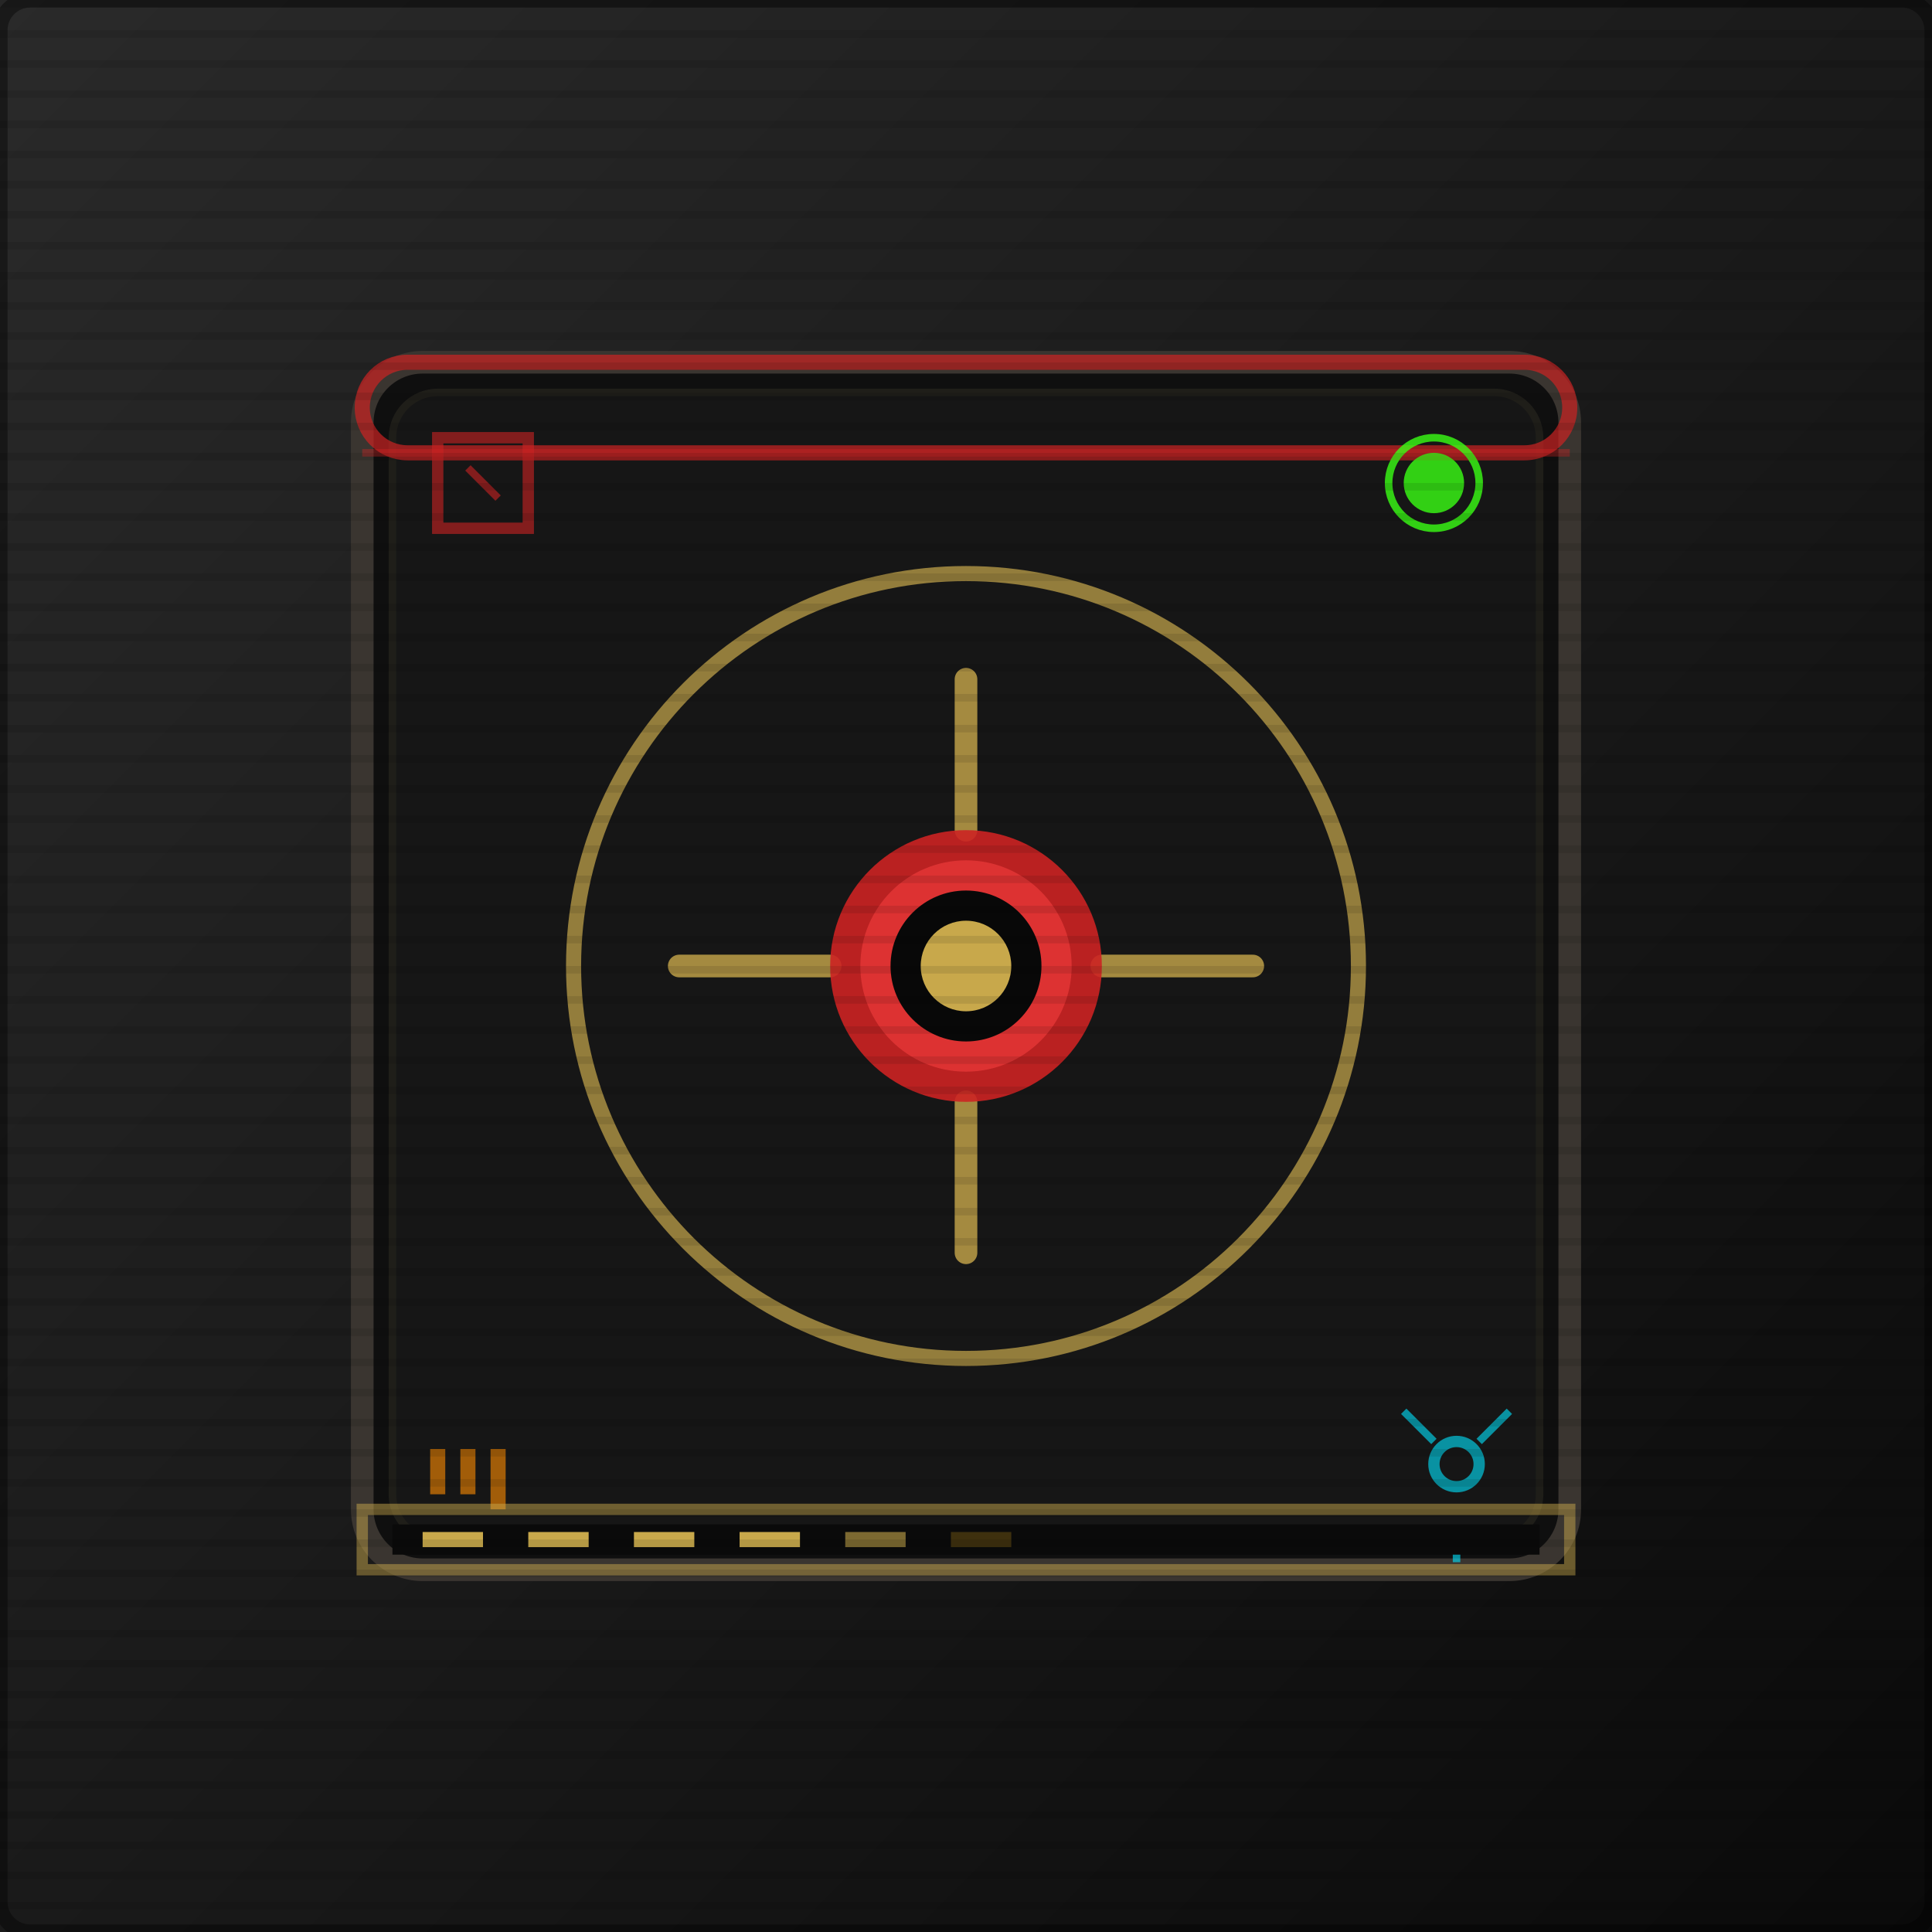
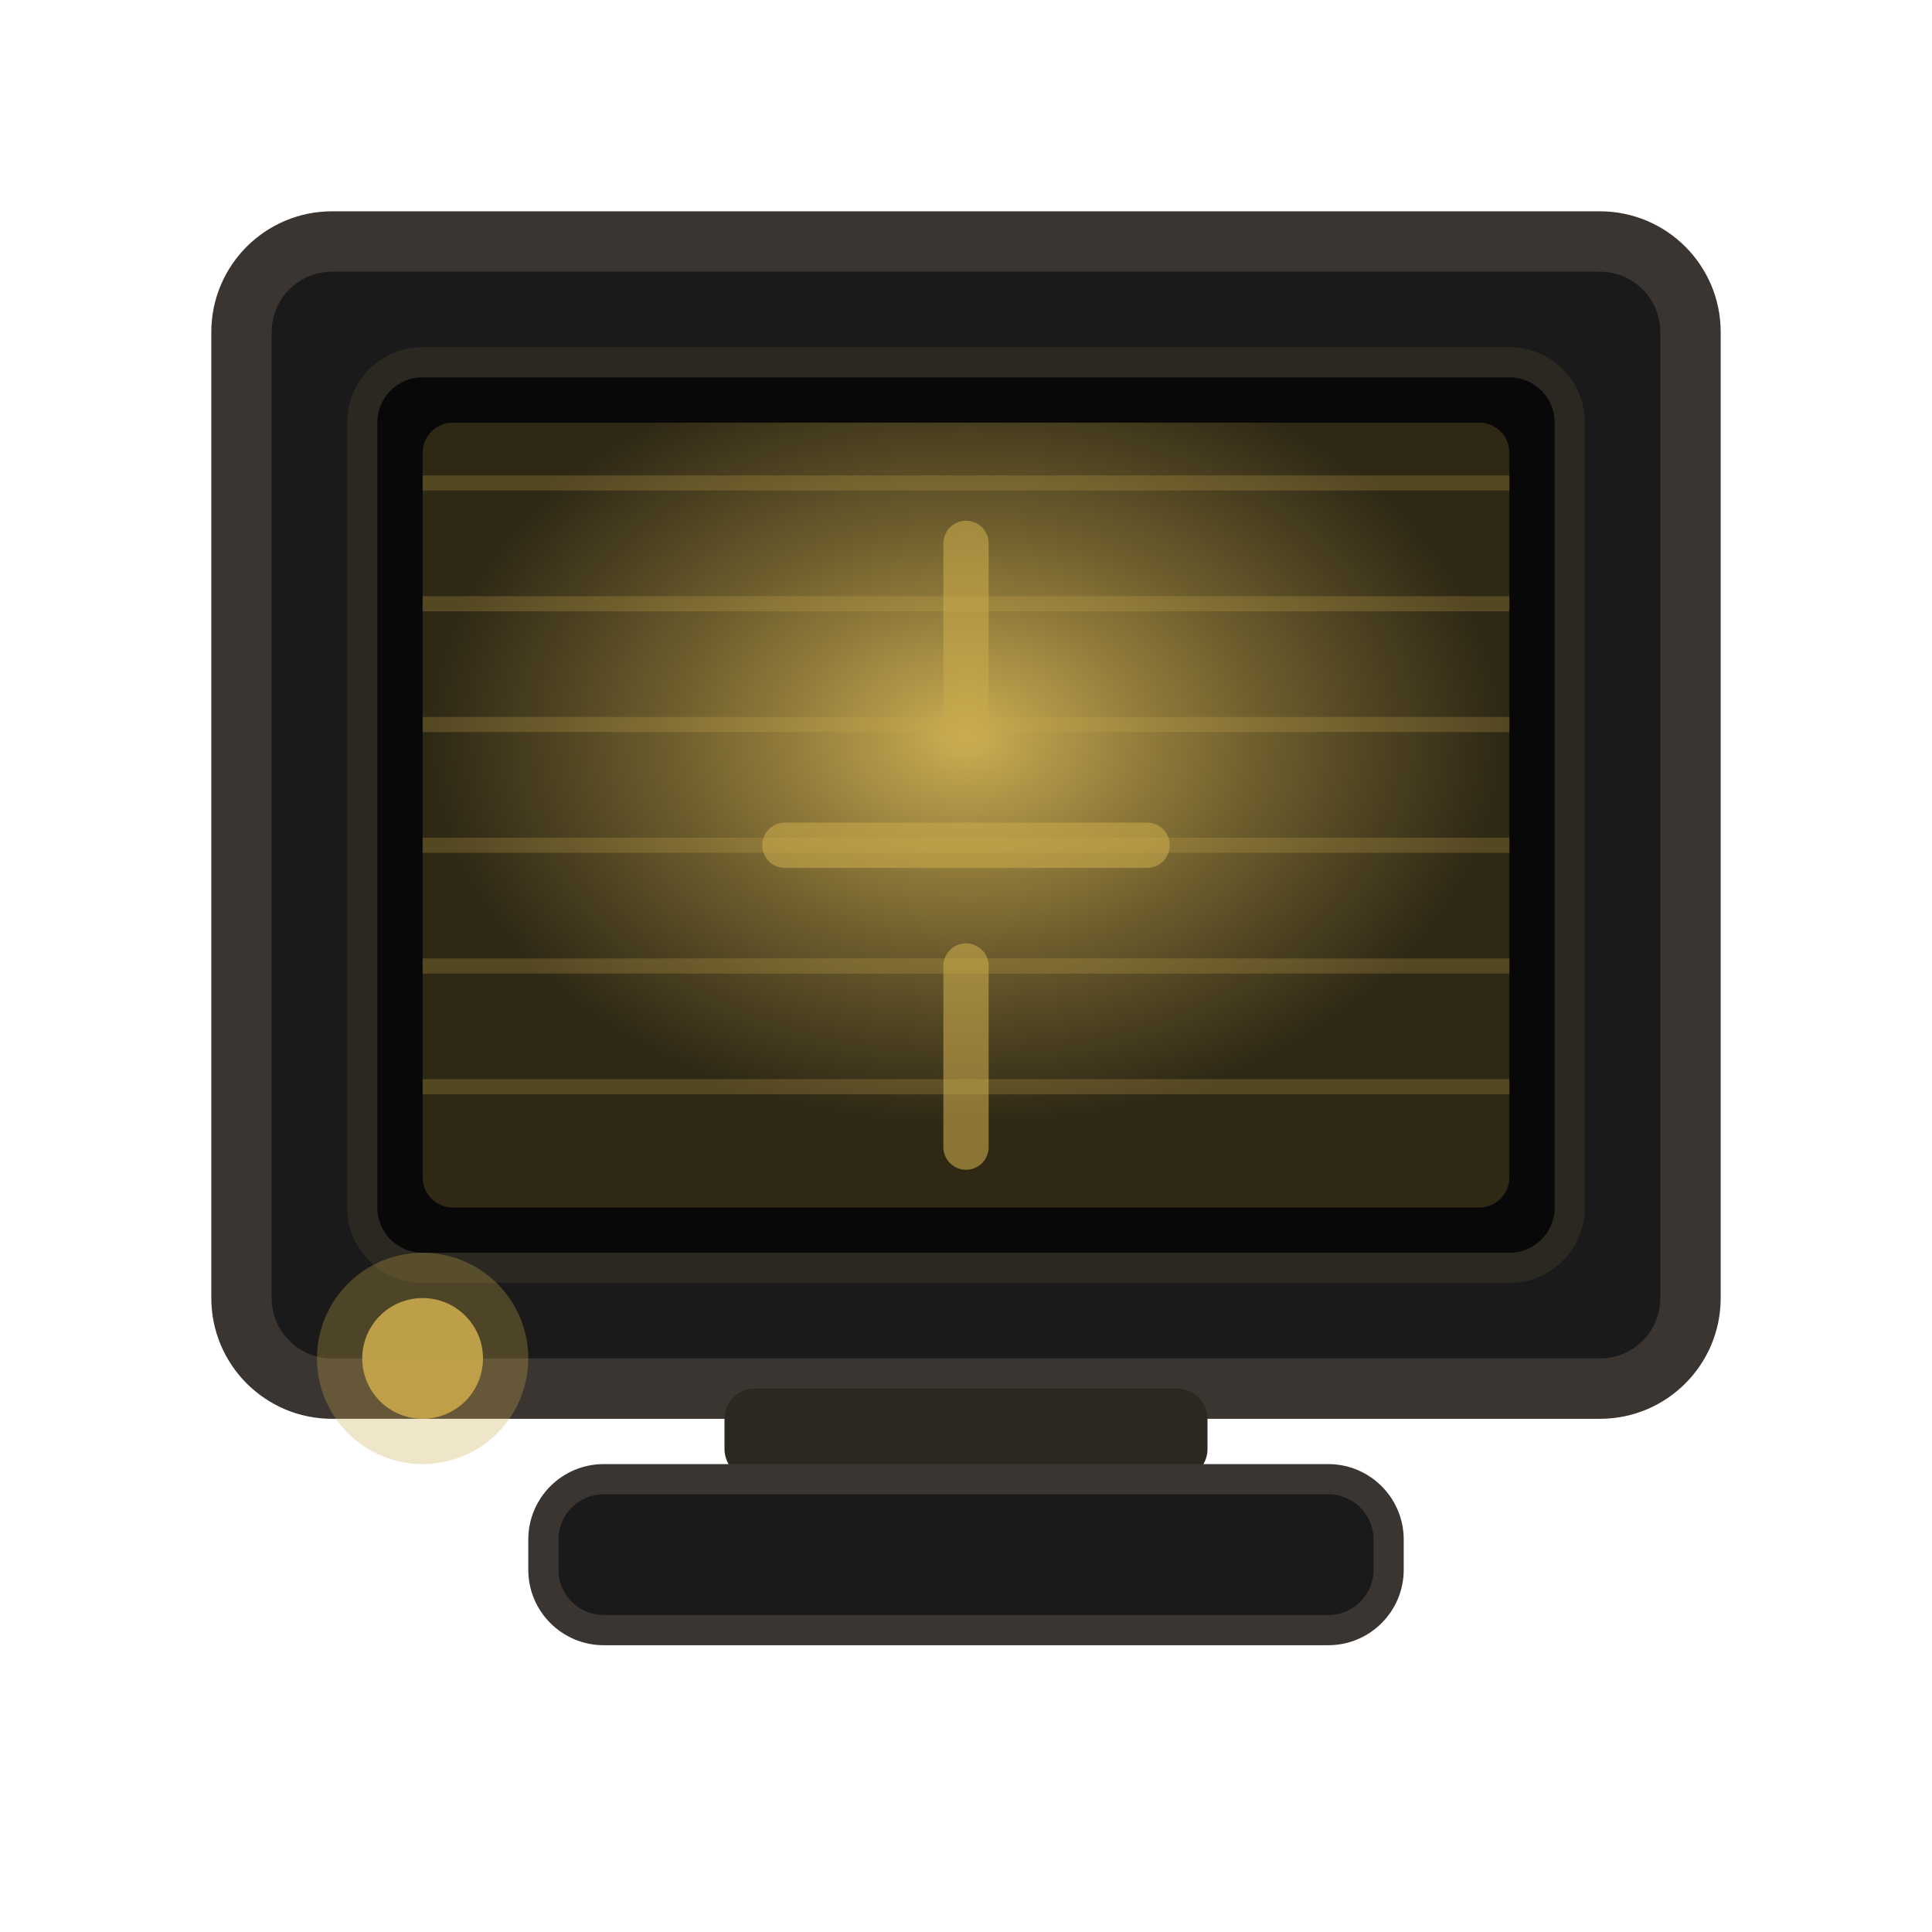
- <svg xmlns="http://www.w3.org/2000/svg" viewBox="0 0 256 256">
+ <svg xmlns="http://www.w3.org/2000/svg" viewBox="0 0 64 64" width="64" height="64">
  <defs>
-     <linearGradient id="steel" x1="0%" y1="0%" x2="100%" y2="100%">
-       <stop offset="0%" style="stop-color:#2a2a2a;stop-opacity:1" />
-       <stop offset="100%" style="stop-color:#0a0a0a;stop-opacity:1" />
-     </linearGradient>
+     <radialGradient id="amber-glow" cx="50%" cy="40%" r="50%">
+       <stop offset="0%" style="stop-color:#ffd966;stop-opacity:0.8" />
+       <stop offset="100%" style="stop-color:#c8a84b;stop-opacity:0.2" />
+     </radialGradient>
  </defs>
-   <rect width="256" height="256" fill="url(#steel)" />
-   <rect x="48" y="48" width="160" height="160" rx="8" fill="#0f0f0f" stroke="#3a3530" stroke-width="3" />
-   <rect x="52" y="52" width="152" height="152" rx="6" fill="#1a1a1a" stroke="#2a2820" stroke-width="1" opacity="0.6" />
-   <rect x="48" y="48" width="160" height="12" rx="6" fill="none" stroke="#cc2222" stroke-width="2" opacity="0.7" />
-   <line x1="48" y1="60" x2="208" y2="60" stroke="#cc2222" stroke-width="1" opacity="0.4" />
-   <circle cx="128" cy="128" r="52" fill="none" stroke="#c8a84b" stroke-width="2" opacity="0.7" />
-   <g stroke="#c8a84b" stroke-width="3" stroke-linecap="round" opacity="0.8">
-     <line x1="128" y1="90" x2="128" y2="110" />
-     <line x1="128" y1="146" x2="128" y2="166" />
-     <line x1="90" y1="128" x2="110" y2="128" />
-     <line x1="146" y1="128" x2="166" y2="128" />
+   <rect x="8" y="8" width="48" height="38" rx="3" fill="#1a1a1a" stroke="#3a3530" stroke-width="2" />
+   <rect x="12" y="12" width="40" height="30" rx="2" fill="#080808" stroke="#2a2820" stroke-width="1" />
+   <rect x="14" y="14" width="36" height="26" rx="1" fill="url(#amber-glow)" />
+   <g opacity="0.25">
+     <line x1="14" y1="16" x2="50" y2="16" stroke="#c8a84b" stroke-width="0.5" />
+     <line x1="14" y1="20" x2="50" y2="20" stroke="#c8a84b" stroke-width="0.5" />
+     <line x1="14" y1="24" x2="50" y2="24" stroke="#c8a84b" stroke-width="0.5" />
+     <line x1="14" y1="28" x2="50" y2="28" stroke="#c8a84b" stroke-width="0.5" />
+     <line x1="14" y1="32" x2="50" y2="32" stroke="#c8a84b" stroke-width="0.5" />
+     <line x1="14" y1="36" x2="50" y2="36" stroke="#c8a84b" stroke-width="0.5" />
  </g>
-   <circle cx="128" cy="128" r="18" fill="#cc2222" opacity="0.9" />
-   <circle cx="128" cy="128" r="14" fill="#ff4444" opacity="0.5" />
-   <circle cx="128" cy="128" r="10" fill="#080808" />
-   <circle cx="128" cy="128" r="6" fill="#c8a84b" />
-   <g opacity="0.6">
-     <rect x="58" y="58" width="12" height="12" fill="none" stroke="#cc2222" stroke-width="1.5" />
-     <line x1="62" y1="62" x2="66" y2="66" stroke="#cc2222" stroke-width="1" />
+   <g stroke="#c8a84b" stroke-width="1.5" stroke-linecap="round" opacity="0.6">
+     <line x1="32" y1="18" x2="32" y2="24" />
+     <line x1="32" y1="32" x2="32" y2="38" />
+     <line x1="26" y1="28" x2="32" y2="28" />
+     <line x1="32" y1="28" x2="38" y2="28" />
  </g>
-   <g opacity="0.8">
-     <circle cx="190" cy="64" r="4" fill="#39ff14" />
-     <circle cx="190" cy="64" r="6" fill="none" stroke="#39ff14" stroke-width="1" />
-   </g>
-   <g opacity="0.6">
-     <line x1="58" y1="192" x2="58" y2="198" stroke="#ff8c00" stroke-width="2" />
-     <line x1="62" y1="192" x2="62" y2="198" stroke="#ff8c00" stroke-width="2" />
-     <line x1="66" y1="192" x2="66" y2="200" stroke="#ff8c00" stroke-width="2" />
-   </g>
-   <g opacity="0.6">
-     <circle cx="193" cy="194" r="3" fill="none" stroke="#00e5ff" stroke-width="1.5" />
-     <line x1="186" y1="187" x2="190" y2="191" stroke="#00e5ff" stroke-width="1" />
-     <line x1="200" y1="187" x2="196" y2="191" stroke="#00e5ff" stroke-width="1" />
-     <line x1="193" y1="203" x2="193" y2="207" stroke="#00e5ff" stroke-width="1" />
-   </g>
-   <rect x="48" y="200" width="160" height="8" fill="none" stroke="#c8a84b" stroke-width="1.5" opacity="0.5" />
-   <rect x="52" y="202" width="152" height="4" fill="#0a0a0a" />
-   <rect x="56" y="203" width="8" height="2" fill="#c8a84b" />
-   <rect x="70" y="203" width="8" height="2" fill="#c8a84b" />
-   <rect x="84" y="203" width="8" height="2" fill="#c8a84b" />
-   <rect x="98" y="203" width="8" height="2" fill="#c8a84b" />
-   <rect x="112" y="203" width="8" height="2" fill="#c8a84b" opacity="0.6" />
-   <rect x="126" y="203" width="8" height="2" fill="#8b6914" opacity="0.4" />
-   <defs>
-     <pattern id="scanlines" x="0" y="0" width="256" height="4" patternUnits="userSpaceOnUse">
-       <line x1="0" y1="0" x2="256" y2="0" stroke="rgba(0,0,0,0.1)" stroke-width="2" />
-     </pattern>
-   </defs>
-   <rect width="256" height="256" fill="url(#scanlines)" pointer-events="none" />
-   <rect width="256" height="256" fill="none" stroke="#000000" stroke-width="2" opacity="0.4" rx="4" />
+   <rect x="24" y="46" width="16" height="3" rx="1" fill="#2a2820" />
+   <rect x="18" y="49" width="28" height="5" rx="2" fill="#1a1a1a" stroke="#3a3530" stroke-width="1" />
+   <circle cx="14" cy="45" r="2" fill="#c8a84b" opacity="0.9" />
+   <circle cx="14" cy="45" r="3.5" fill="#c8a84b" opacity="0.3" />
</svg>
